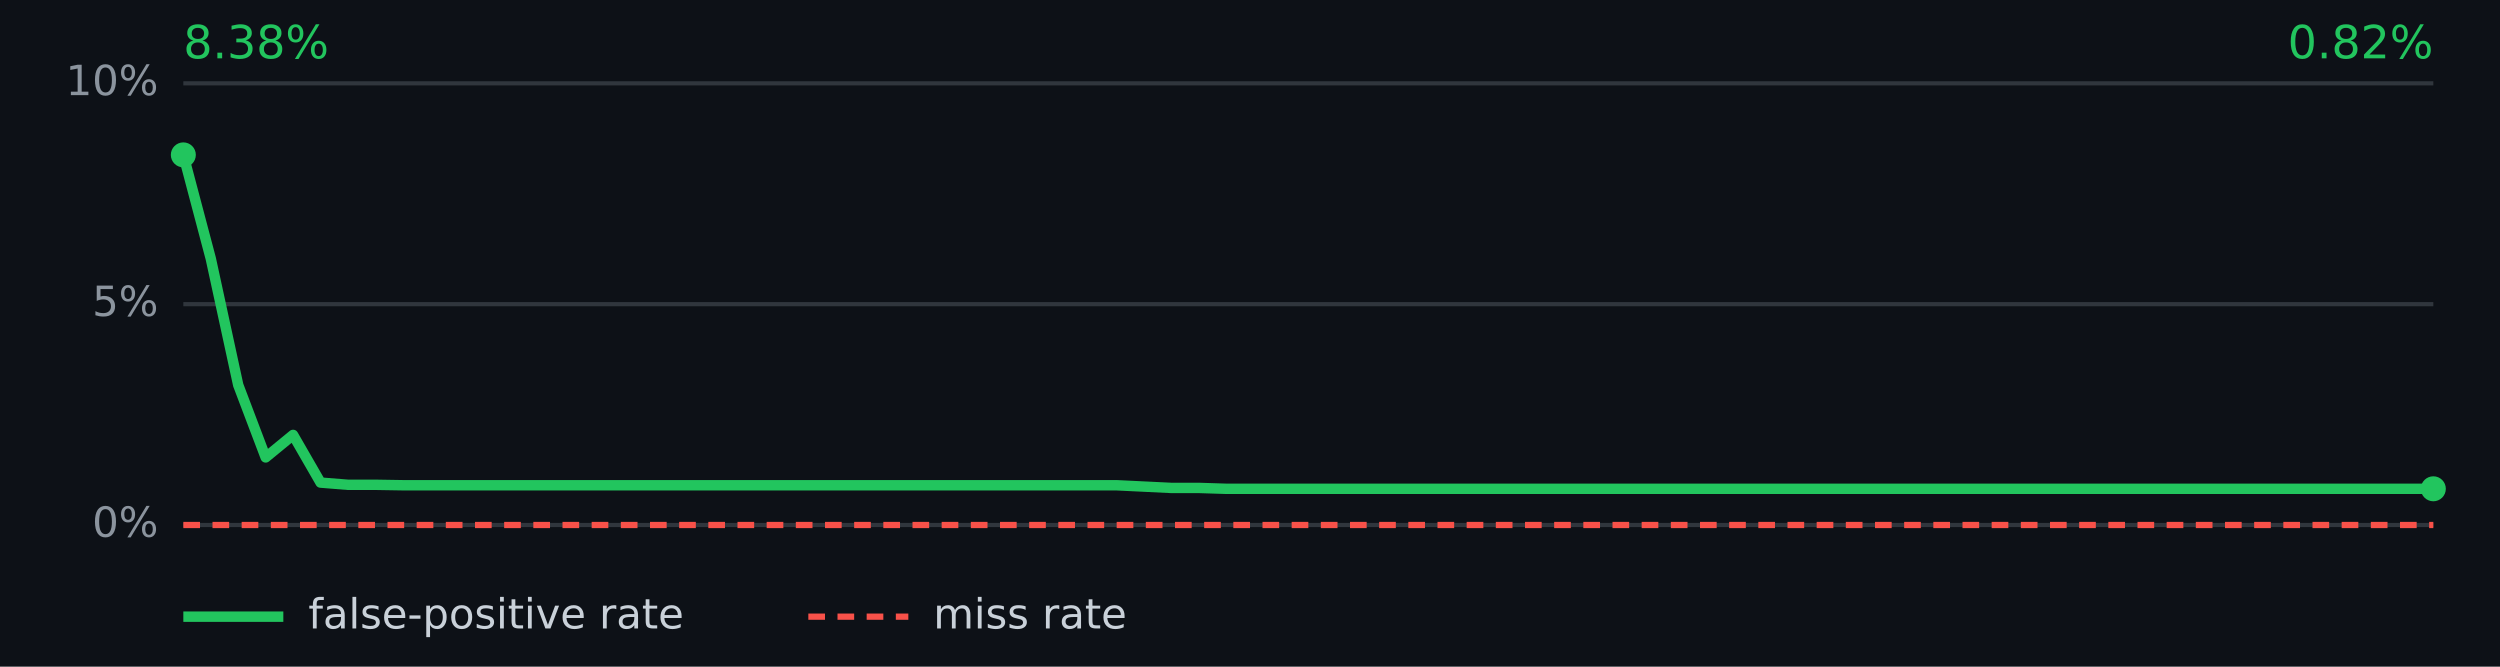
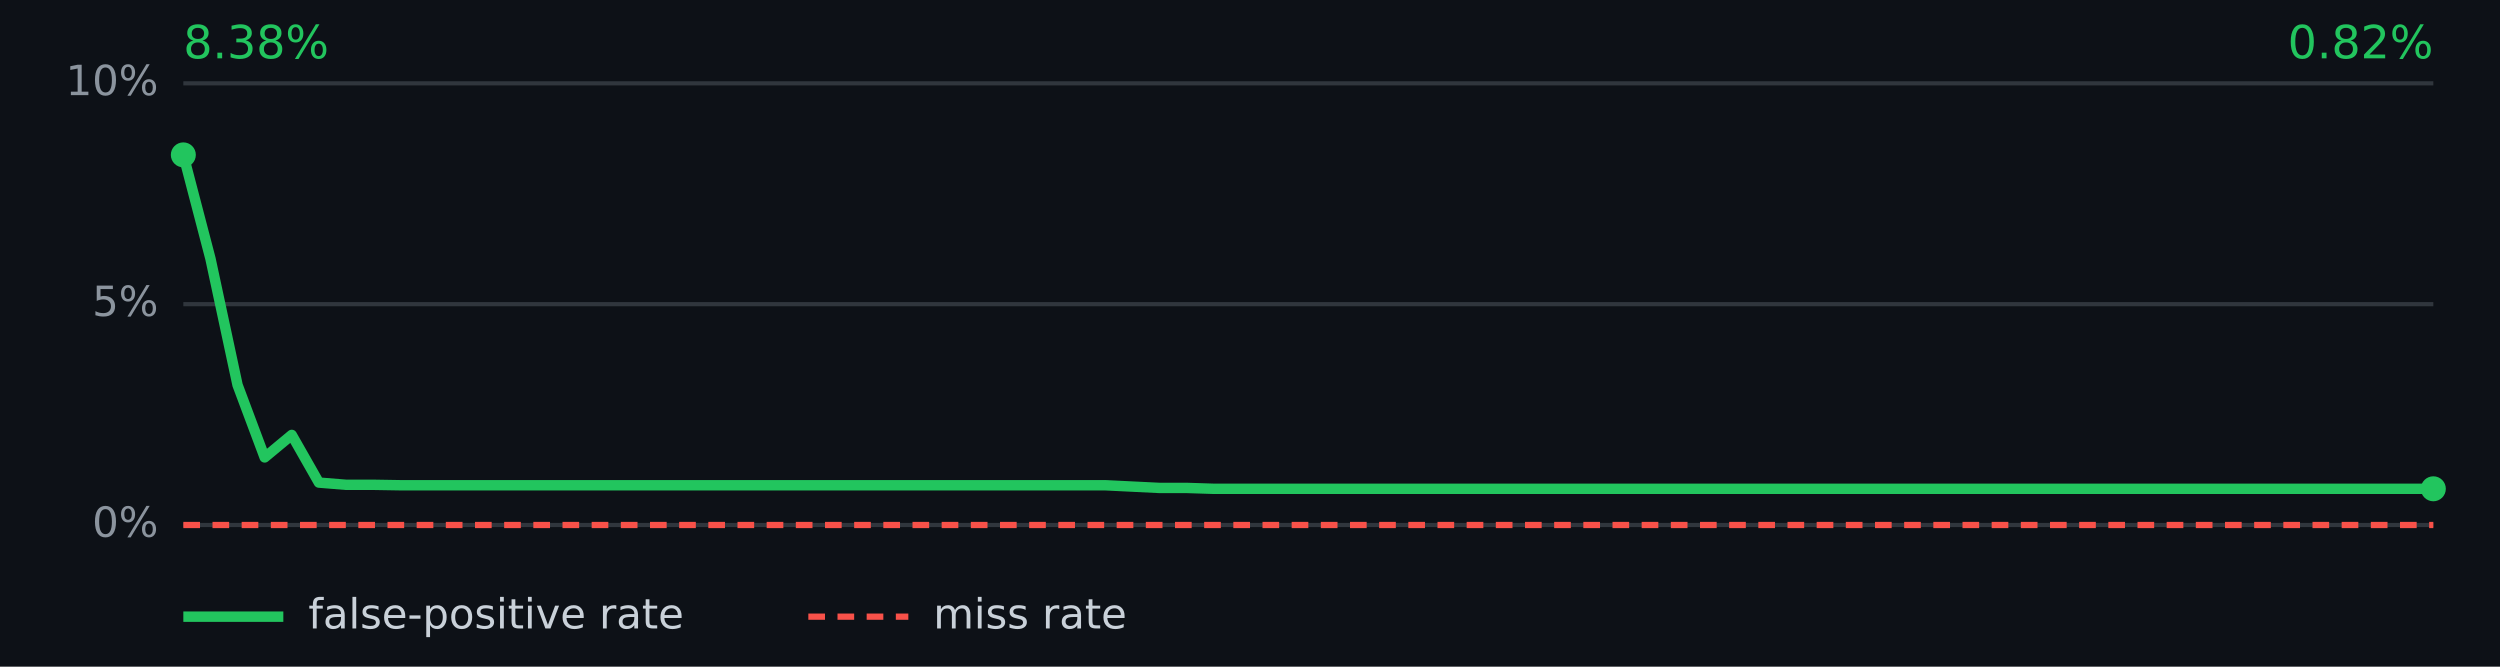
<svg xmlns="http://www.w3.org/2000/svg" width="600" height="160" role="img" aria-label="false-positive rate trend: 8.38% to 0.82%">
  <rect width="100%" height="160" fill="#0d1117" />
  <line x1="44" y1="20.00" x2="584" y2="20.00" stroke="#30363d" stroke-width="1" />
  <text x="38" y="20.00" font-family="Verdana,Geneva,DejaVu Sans,sans-serif" font-size="10" fill="#8b949e" text-anchor="end" dominant-baseline="middle">10%</text>
  <line x1="44" y1="73.00" x2="584" y2="73.00" stroke="#30363d" stroke-width="1" />
  <text x="38" y="73.00" font-family="Verdana,Geneva,DejaVu Sans,sans-serif" font-size="10" fill="#8b949e" text-anchor="end" dominant-baseline="middle">5%</text>
  <line x1="44" y1="126.00" x2="584" y2="126.00" stroke="#30363d" stroke-width="1" />
  <text x="38" y="126.00" font-family="Verdana,Geneva,DejaVu Sans,sans-serif" font-size="10" fill="#8b949e" text-anchor="end" dominant-baseline="middle">0%</text>
-   <polyline points="44.00,126.00 51.30,126.00 58.59,126.00 65.89,126.00 73.19,126.00 80.49,126.00 87.78,126.00 95.08,126.00 102.38,126.00 109.68,126.00 116.97,126.00 124.27,126.00 131.57,126.00 138.86,126.00 146.16,126.00 153.46,126.00 160.76,126.00 168.05,126.00 175.35,126.00 182.65,126.00 189.95,126.00 197.24,126.00 204.54,126.00 211.84,126.00 219.14,126.00 226.43,126.00 233.73,126.00 241.03,126.00 248.32,126.00 255.62,126.00 262.92,126.00 270.22,126.00 277.51,126.00 284.81,126.00 292.11,126.00 299.41,126.00 306.70,126.00 314.00,126.00 321.30,126.00 328.59,126.00 335.89,126.00 343.19,126.00 350.49,126.00 357.78,126.00 365.08,126.00 372.38,126.00 379.68,126.00 386.97,126.00 394.27,126.00 401.57,126.00 408.86,126.00 416.16,126.00 423.46,126.00 430.76,126.00 438.05,126.00 445.35,126.00 452.65,126.00 459.95,126.00 467.24,126.00 474.54,126.00 481.84,126.00 489.14,126.00 496.43,126.00 503.73,126.00 511.03,126.00 518.32,126.00 525.62,126.00 532.92,126.00 540.22,126.00 547.51,126.00 554.81,126.00 562.11,126.00 569.41,126.00 576.70,126.00 584.00,126.00" fill="none" stroke="#f85149" stroke-width="1.5" stroke-dasharray="4,3" />
-   <polyline points="44.00,37.17 50.59,62.08 57.17,92.40 63.76,109.78 70.34,104.38 76.93,115.82 83.51,116.35 90.10,116.35 96.68,116.46 103.27,116.46 109.85,116.46 116.44,116.46 123.02,116.46 129.61,116.46 136.20,116.46 142.78,116.46 149.37,116.46 155.95,116.46 162.54,116.46 169.12,116.46 175.71,116.46 182.29,116.46 188.88,116.46 195.46,116.46 202.05,116.46 208.63,116.46 215.22,116.46 221.80,116.46 228.39,116.46 234.98,116.46 241.56,116.46 248.15,116.46 254.73,116.46 261.32,116.46 267.90,116.46 274.49,116.78 281.07,117.10 287.66,117.10 294.24,117.31 300.83,117.31 307.41,117.31 314.00,117.31 320.59,117.31 327.17,117.31 333.76,117.31 340.34,117.31 346.93,117.31 353.51,117.31 360.10,117.31 366.68,117.31 373.27,117.31 379.85,117.31 386.44,117.31 393.02,117.31 399.61,117.31 406.20,117.31 412.78,117.31 419.37,117.31 425.95,117.31 432.54,117.31 439.12,117.31 445.71,117.31 452.29,117.31 458.88,117.31 465.46,117.31 472.05,117.31 478.63,117.31 485.22,117.31 491.80,117.31 498.39,117.31 504.98,117.31 511.56,117.31 518.15,117.31 524.73,117.31 531.32,117.31 537.90,117.31 544.49,117.31 551.07,117.31 557.66,117.31 564.24,117.31 570.83,117.31 577.41,117.31 584.00,117.31" fill="none" stroke="#22c55e" stroke-width="2.5" stroke-linejoin="round" />
+   <polyline points="44.00,126.00 51.20,126.00 58.40,126.00 65.60,126.00 72.80,126.00 80.00,126.00 87.20,126.00 94.40,126.00 101.60,126.00 108.80,126.00 116.00,126.00 123.20,126.00 130.40,126.00 137.60,126.00 144.80,126.00 152.00,126.00 159.20,126.00 166.40,126.00 173.60,126.00 180.80,126.00 188.00,126.00 195.20,126.00 202.40,126.00 209.60,126.00 216.80,126.00 224.00,126.00 231.20,126.00 238.40,126.00 245.60,126.00 252.80,126.00 260.00,126.00 267.20,126.00 274.40,126.00 281.60,126.00 288.80,126.00 296.00,126.00 303.20,126.00 310.40,126.00 317.60,126.00 324.80,126.00 332.00,126.00 339.20,126.00 346.40,126.00 353.60,126.00 360.80,126.00 368.00,126.00 375.20,126.00 382.40,126.00 389.60,126.00 396.80,126.00 404.00,126.00 411.20,126.00 418.40,126.00 425.60,126.00 432.80,126.00 440.00,126.00 447.20,126.00 454.40,126.00 461.60,126.00 468.80,126.00 476.00,126.00 483.20,126.00 490.40,126.00 497.60,126.00 504.80,126.00 512.00,126.00 519.20,126.00 526.40,126.00 533.60,126.00 540.80,126.00 548.00,126.00 555.20,126.00 562.40,126.00 569.60,126.00 576.80,126.00 584.00,126.00" fill="none" stroke="#f85149" stroke-width="1.5" stroke-dasharray="4,3" />
+   <polyline points="44.00,37.17 50.51,62.08 57.01,92.40 63.52,109.78 70.02,104.38 76.53,115.82 83.04,116.35 89.54,116.35 96.05,116.46 102.55,116.46 109.06,116.46 115.57,116.46 122.07,116.46 128.58,116.46 135.08,116.46 141.59,116.46 148.10,116.46 154.60,116.46 161.11,116.46 167.61,116.46 174.12,116.46 180.63,116.46 187.13,116.46 193.64,116.46 200.14,116.46 206.65,116.46 213.16,116.46 219.66,116.46 226.17,116.46 232.67,116.46 239.18,116.46 245.69,116.46 252.19,116.46 258.70,116.46 265.20,116.46 271.71,116.78 278.22,117.10 284.72,117.10 291.23,117.31 297.73,117.31 304.24,117.31 310.75,117.31 317.25,117.31 323.76,117.31 330.27,117.31 336.77,117.31 343.28,117.31 349.78,117.31 356.29,117.31 362.80,117.31 369.30,117.31 375.81,117.31 382.31,117.31 388.82,117.31 395.33,117.31 401.83,117.31 408.34,117.31 414.84,117.31 421.35,117.31 427.86,117.31 434.36,117.31 440.87,117.31 447.37,117.31 453.88,117.31 460.39,117.31 466.89,117.31 473.40,117.31 479.90,117.31 486.41,117.31 492.92,117.31 499.42,117.31 505.93,117.31 512.43,117.31 518.94,117.31 525.45,117.31 531.95,117.31 538.46,117.31 544.96,117.31 551.47,117.31 557.98,117.31 564.48,117.31 570.99,117.31 577.49,117.31 584.00,117.31" fill="none" stroke="#22c55e" stroke-width="2.5" stroke-linejoin="round" />
  <circle cx="44.00" cy="37.17" r="3" fill="#22c55e" />
  <circle cx="584.00" cy="117.31" r="3" fill="#22c55e" />
  <text x="44.00" y="14" font-family="Verdana,Geneva,DejaVu Sans,sans-serif" font-size="11" fill="#22c55e" text-anchor="start">8.38%</text>
  <text x="584.00" y="14" font-family="Verdana,Geneva,DejaVu Sans,sans-serif" font-size="11" fill="#22c55e" text-anchor="end">0.82%</text>
  <line x1="44" y1="148" x2="68" y2="148" stroke="#22c55e" stroke-width="2.5" />
  <text x="74" y="148" font-family="Verdana,Geneva,DejaVu Sans,sans-serif" font-size="10" fill="#c9d1d9" dominant-baseline="middle">false-positive rate</text>
  <line x1="194" y1="148" x2="218" y2="148" stroke="#f85149" stroke-width="1.5" stroke-dasharray="4,3" />
  <text x="224" y="148" font-family="Verdana,Geneva,DejaVu Sans,sans-serif" font-size="10" fill="#c9d1d9" dominant-baseline="middle">miss rate</text>
</svg>
